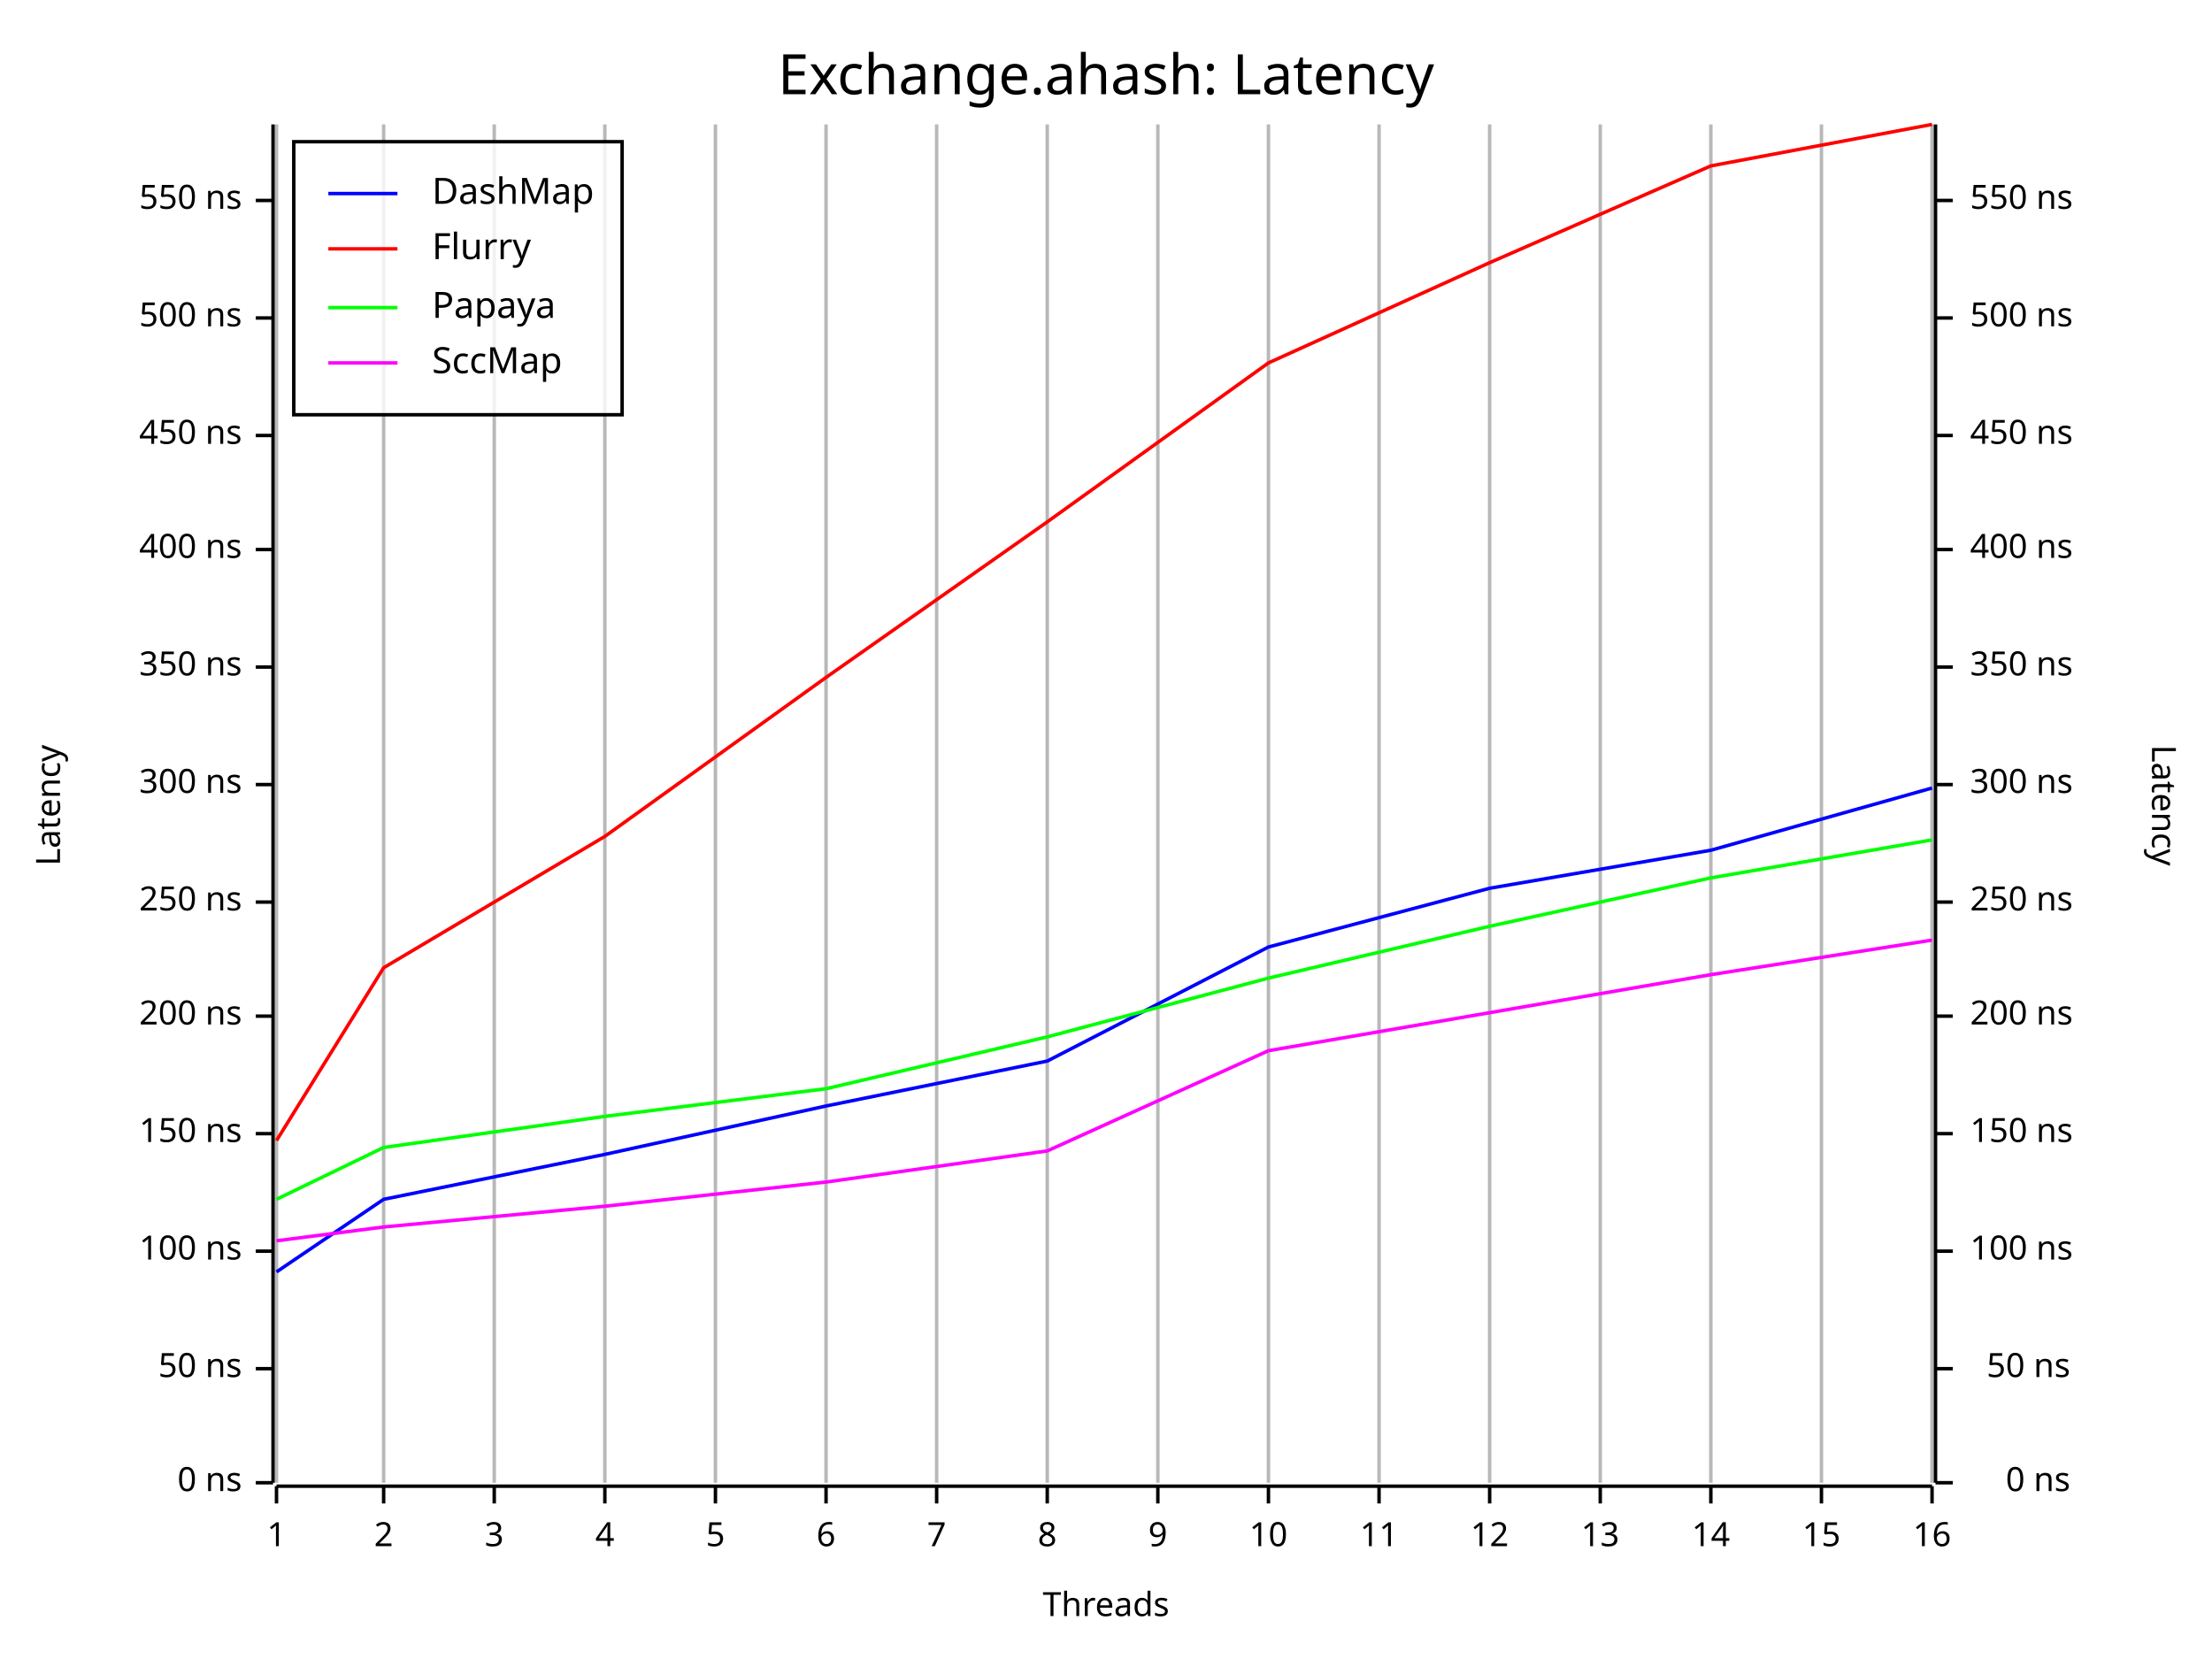
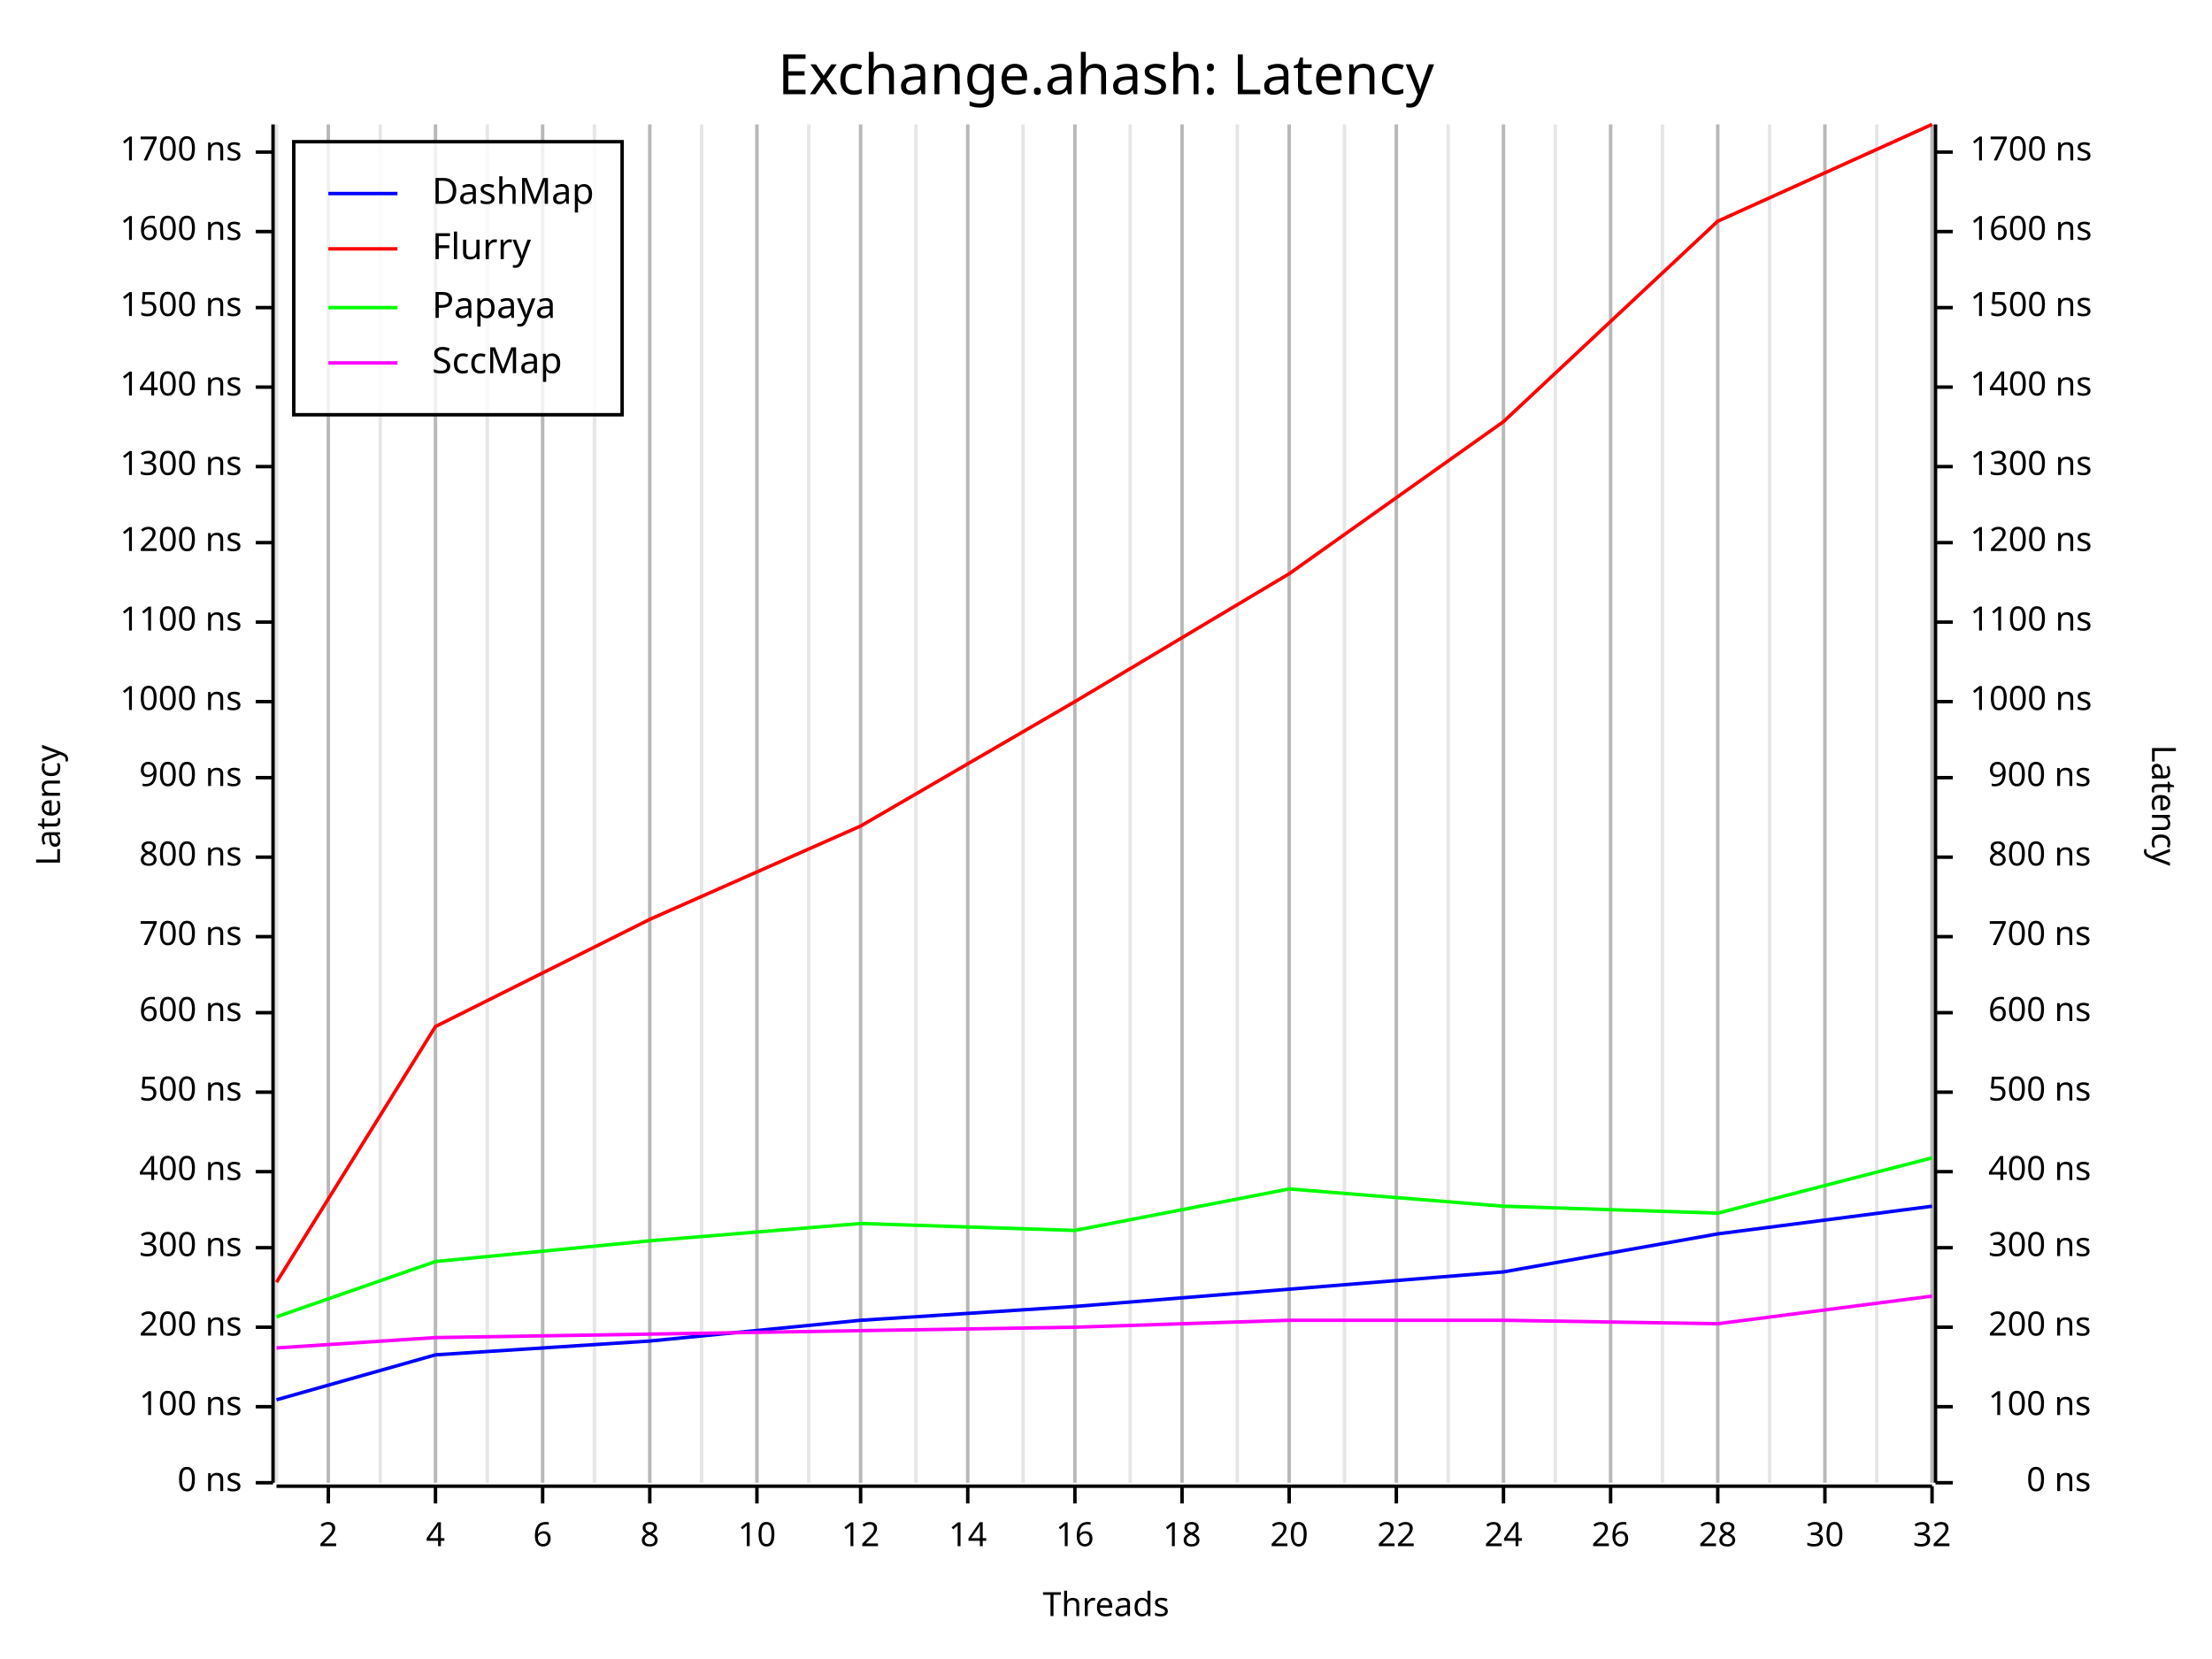
<svg xmlns="http://www.w3.org/2000/svg" width="640" height="480" viewBox="0 0 640 480">
  <rect x="0" y="0" width="640" height="480" opacity="1" fill="#FFFFFF" stroke="none" />
  <text x="320" y="15" dy="0.76em" text-anchor="middle" font-family="Fira Code" font-size="16.129" opacity="1" fill="#000000">
Exchange.ahash: Latency
</text>
  <line opacity="0.1" stroke="#000000" stroke-width="1" x1="80" y1="429" x2="80" y2="36" />
-   <line opacity="0.1" stroke="#000000" stroke-width="1" x1="111" y1="429" x2="111" y2="36" />
-   <line opacity="0.1" stroke="#000000" stroke-width="1" x1="143" y1="429" x2="143" y2="36" />
-   <line opacity="0.1" stroke="#000000" stroke-width="1" x1="175" y1="429" x2="175" y2="36" />
-   <line opacity="0.1" stroke="#000000" stroke-width="1" x1="207" y1="429" x2="207" y2="36" />
-   <line opacity="0.1" stroke="#000000" stroke-width="1" x1="239" y1="429" x2="239" y2="36" />
-   <line opacity="0.1" stroke="#000000" stroke-width="1" x1="271" y1="429" x2="271" y2="36" />
-   <line opacity="0.1" stroke="#000000" stroke-width="1" x1="303" y1="429" x2="303" y2="36" />
-   <line opacity="0.1" stroke="#000000" stroke-width="1" x1="335" y1="429" x2="335" y2="36" />
-   <line opacity="0.1" stroke="#000000" stroke-width="1" x1="367" y1="429" x2="367" y2="36" />
-   <line opacity="0.1" stroke="#000000" stroke-width="1" x1="399" y1="429" x2="399" y2="36" />
-   <line opacity="0.1" stroke="#000000" stroke-width="1" x1="431" y1="429" x2="431" y2="36" />
-   <line opacity="0.1" stroke="#000000" stroke-width="1" x1="463" y1="429" x2="463" y2="36" />
-   <line opacity="0.1" stroke="#000000" stroke-width="1" x1="495" y1="429" x2="495" y2="36" />
-   <line opacity="0.1" stroke="#000000" stroke-width="1" x1="527" y1="429" x2="527" y2="36" />
+   <line opacity="0.1" stroke="#000000" stroke-width="1" x1="95" y1="429" x2="95" y2="36" />
+   <line opacity="0.1" stroke="#000000" stroke-width="1" x1="110" y1="429" x2="110" y2="36" />
+   <line opacity="0.1" stroke="#000000" stroke-width="1" x1="126" y1="429" x2="126" y2="36" />
+   <line opacity="0.1" stroke="#000000" stroke-width="1" x1="141" y1="429" x2="141" y2="36" />
+   <line opacity="0.1" stroke="#000000" stroke-width="1" x1="157" y1="429" x2="157" y2="36" />
+   <line opacity="0.1" stroke="#000000" stroke-width="1" x1="172" y1="429" x2="172" y2="36" />
+   <line opacity="0.1" stroke="#000000" stroke-width="1" x1="188" y1="429" x2="188" y2="36" />
+   <line opacity="0.1" stroke="#000000" stroke-width="1" x1="203" y1="429" x2="203" y2="36" />
+   <line opacity="0.1" stroke="#000000" stroke-width="1" x1="219" y1="429" x2="219" y2="36" />
+   <line opacity="0.1" stroke="#000000" stroke-width="1" x1="234" y1="429" x2="234" y2="36" />
+   <line opacity="0.1" stroke="#000000" stroke-width="1" x1="249" y1="429" x2="249" y2="36" />
+   <line opacity="0.1" stroke="#000000" stroke-width="1" x1="265" y1="429" x2="265" y2="36" />
+   <line opacity="0.1" stroke="#000000" stroke-width="1" x1="280" y1="429" x2="280" y2="36" />
+   <line opacity="0.1" stroke="#000000" stroke-width="1" x1="296" y1="429" x2="296" y2="36" />
+   <line opacity="0.1" stroke="#000000" stroke-width="1" x1="311" y1="429" x2="311" y2="36" />
+   <line opacity="0.1" stroke="#000000" stroke-width="1" x1="327" y1="429" x2="327" y2="36" />
+   <line opacity="0.1" stroke="#000000" stroke-width="1" x1="342" y1="429" x2="342" y2="36" />
+   <line opacity="0.1" stroke="#000000" stroke-width="1" x1="358" y1="429" x2="358" y2="36" />
+   <line opacity="0.1" stroke="#000000" stroke-width="1" x1="373" y1="429" x2="373" y2="36" />
+   <line opacity="0.1" stroke="#000000" stroke-width="1" x1="389" y1="429" x2="389" y2="36" />
+   <line opacity="0.1" stroke="#000000" stroke-width="1" x1="404" y1="429" x2="404" y2="36" />
+   <line opacity="0.1" stroke="#000000" stroke-width="1" x1="419" y1="429" x2="419" y2="36" />
+   <line opacity="0.1" stroke="#000000" stroke-width="1" x1="435" y1="429" x2="435" y2="36" />
+   <line opacity="0.1" stroke="#000000" stroke-width="1" x1="450" y1="429" x2="450" y2="36" />
+   <line opacity="0.1" stroke="#000000" stroke-width="1" x1="466" y1="429" x2="466" y2="36" />
+   <line opacity="0.1" stroke="#000000" stroke-width="1" x1="481" y1="429" x2="481" y2="36" />
+   <line opacity="0.1" stroke="#000000" stroke-width="1" x1="497" y1="429" x2="497" y2="36" />
+   <line opacity="0.1" stroke="#000000" stroke-width="1" x1="512" y1="429" x2="512" y2="36" />
+   <line opacity="0.1" stroke="#000000" stroke-width="1" x1="528" y1="429" x2="528" y2="36" />
+   <line opacity="0.1" stroke="#000000" stroke-width="1" x1="543" y1="429" x2="543" y2="36" />
  <line opacity="0.1" stroke="#000000" stroke-width="1" x1="559" y1="429" x2="559" y2="36" />
  <text x="10" y="233" dy="0.76em" text-anchor="middle" font-family="sans-serif" font-size="9.677" opacity="1" fill="#000000" transform="rotate(270, 10, 233)">
Latency
</text>
  <text x="320" y="470" dy="-0.5ex" text-anchor="middle" font-family="sans-serif" font-size="9.677" opacity="1" fill="#000000">
Threads
</text>
  <text x="630" y="233" dy="0.76em" text-anchor="middle" font-family="sans-serif" font-size="9.677" opacity="1" fill="#000000" transform="rotate(90, 630, 233)">
Latency
</text>
-   <line opacity="0.2" stroke="#000000" stroke-width="1" x1="80" y1="429" x2="80" y2="36" />
-   <line opacity="0.2" stroke="#000000" stroke-width="1" x1="111" y1="429" x2="111" y2="36" />
-   <line opacity="0.2" stroke="#000000" stroke-width="1" x1="143" y1="429" x2="143" y2="36" />
-   <line opacity="0.2" stroke="#000000" stroke-width="1" x1="175" y1="429" x2="175" y2="36" />
-   <line opacity="0.2" stroke="#000000" stroke-width="1" x1="207" y1="429" x2="207" y2="36" />
-   <line opacity="0.2" stroke="#000000" stroke-width="1" x1="239" y1="429" x2="239" y2="36" />
-   <line opacity="0.2" stroke="#000000" stroke-width="1" x1="271" y1="429" x2="271" y2="36" />
-   <line opacity="0.2" stroke="#000000" stroke-width="1" x1="303" y1="429" x2="303" y2="36" />
-   <line opacity="0.2" stroke="#000000" stroke-width="1" x1="335" y1="429" x2="335" y2="36" />
-   <line opacity="0.2" stroke="#000000" stroke-width="1" x1="367" y1="429" x2="367" y2="36" />
-   <line opacity="0.2" stroke="#000000" stroke-width="1" x1="399" y1="429" x2="399" y2="36" />
-   <line opacity="0.2" stroke="#000000" stroke-width="1" x1="431" y1="429" x2="431" y2="36" />
-   <line opacity="0.2" stroke="#000000" stroke-width="1" x1="463" y1="429" x2="463" y2="36" />
-   <line opacity="0.2" stroke="#000000" stroke-width="1" x1="495" y1="429" x2="495" y2="36" />
-   <line opacity="0.2" stroke="#000000" stroke-width="1" x1="527" y1="429" x2="527" y2="36" />
+   <line opacity="0.2" stroke="#000000" stroke-width="1" x1="95" y1="429" x2="95" y2="36" />
+   <line opacity="0.2" stroke="#000000" stroke-width="1" x1="126" y1="429" x2="126" y2="36" />
+   <line opacity="0.2" stroke="#000000" stroke-width="1" x1="157" y1="429" x2="157" y2="36" />
+   <line opacity="0.2" stroke="#000000" stroke-width="1" x1="188" y1="429" x2="188" y2="36" />
+   <line opacity="0.2" stroke="#000000" stroke-width="1" x1="219" y1="429" x2="219" y2="36" />
+   <line opacity="0.2" stroke="#000000" stroke-width="1" x1="249" y1="429" x2="249" y2="36" />
+   <line opacity="0.2" stroke="#000000" stroke-width="1" x1="280" y1="429" x2="280" y2="36" />
+   <line opacity="0.2" stroke="#000000" stroke-width="1" x1="311" y1="429" x2="311" y2="36" />
+   <line opacity="0.2" stroke="#000000" stroke-width="1" x1="342" y1="429" x2="342" y2="36" />
+   <line opacity="0.2" stroke="#000000" stroke-width="1" x1="373" y1="429" x2="373" y2="36" />
+   <line opacity="0.2" stroke="#000000" stroke-width="1" x1="404" y1="429" x2="404" y2="36" />
+   <line opacity="0.2" stroke="#000000" stroke-width="1" x1="435" y1="429" x2="435" y2="36" />
+   <line opacity="0.2" stroke="#000000" stroke-width="1" x1="466" y1="429" x2="466" y2="36" />
+   <line opacity="0.2" stroke="#000000" stroke-width="1" x1="497" y1="429" x2="497" y2="36" />
+   <line opacity="0.2" stroke="#000000" stroke-width="1" x1="528" y1="429" x2="528" y2="36" />
  <line opacity="0.2" stroke="#000000" stroke-width="1" x1="559" y1="429" x2="559" y2="36" />
  <polyline fill="none" opacity="1" stroke="#000000" stroke-width="1" points="79,36 79,429 " />
  <text x="70" y="429" dy="0.5ex" text-anchor="end" font-family="sans-serif" font-size="9.677" opacity="1" fill="#000000">
0 ns
</text>
  <polyline fill="none" opacity="1" stroke="#000000" stroke-width="1" points="74,429 79,429 " />
-   <text x="70" y="396" dy="0.5ex" text-anchor="end" font-family="sans-serif" font-size="9.677" opacity="1" fill="#000000">
- 50 ns
- </text>
-   <polyline fill="none" opacity="1" stroke="#000000" stroke-width="1" points="74,396 79,396 " />
-   <text x="70" y="362" dy="0.5ex" text-anchor="end" font-family="sans-serif" font-size="9.677" opacity="1" fill="#000000">
+   <text x="70" y="407" dy="0.5ex" text-anchor="end" font-family="sans-serif" font-size="9.677" opacity="1" fill="#000000">
100 ns
</text>
-   <polyline fill="none" opacity="1" stroke="#000000" stroke-width="1" points="74,362 79,362 " />
-   <text x="70" y="328" dy="0.5ex" text-anchor="end" font-family="sans-serif" font-size="9.677" opacity="1" fill="#000000">
- 150 ns
- </text>
-   <polyline fill="none" opacity="1" stroke="#000000" stroke-width="1" points="74,328 79,328 " />
-   <text x="70" y="294" dy="0.5ex" text-anchor="end" font-family="sans-serif" font-size="9.677" opacity="1" fill="#000000">
+   <polyline fill="none" opacity="1" stroke="#000000" stroke-width="1" points="74,407 79,407 " />
+   <text x="70" y="384" dy="0.5ex" text-anchor="end" font-family="sans-serif" font-size="9.677" opacity="1" fill="#000000">
200 ns
</text>
-   <polyline fill="none" opacity="1" stroke="#000000" stroke-width="1" points="74,294 79,294 " />
-   <text x="70" y="261" dy="0.5ex" text-anchor="end" font-family="sans-serif" font-size="9.677" opacity="1" fill="#000000">
- 250 ns
- </text>
-   <polyline fill="none" opacity="1" stroke="#000000" stroke-width="1" points="74,261 79,261 " />
-   <text x="70" y="227" dy="0.5ex" text-anchor="end" font-family="sans-serif" font-size="9.677" opacity="1" fill="#000000">
+   <polyline fill="none" opacity="1" stroke="#000000" stroke-width="1" points="74,384 79,384 " />
+   <text x="70" y="361" dy="0.5ex" text-anchor="end" font-family="sans-serif" font-size="9.677" opacity="1" fill="#000000">
300 ns
</text>
-   <polyline fill="none" opacity="1" stroke="#000000" stroke-width="1" points="74,227 79,227 " />
-   <text x="70" y="193" dy="0.5ex" text-anchor="end" font-family="sans-serif" font-size="9.677" opacity="1" fill="#000000">
- 350 ns
- </text>
-   <polyline fill="none" opacity="1" stroke="#000000" stroke-width="1" points="74,193 79,193 " />
-   <text x="70" y="159" dy="0.5ex" text-anchor="end" font-family="sans-serif" font-size="9.677" opacity="1" fill="#000000">
+   <polyline fill="none" opacity="1" stroke="#000000" stroke-width="1" points="74,361 79,361 " />
+   <text x="70" y="339" dy="0.5ex" text-anchor="end" font-family="sans-serif" font-size="9.677" opacity="1" fill="#000000">
400 ns
</text>
-   <polyline fill="none" opacity="1" stroke="#000000" stroke-width="1" points="74,159 79,159 " />
-   <text x="70" y="126" dy="0.5ex" text-anchor="end" font-family="sans-serif" font-size="9.677" opacity="1" fill="#000000">
- 450 ns
- </text>
-   <polyline fill="none" opacity="1" stroke="#000000" stroke-width="1" points="74,126 79,126 " />
-   <text x="70" y="92" dy="0.5ex" text-anchor="end" font-family="sans-serif" font-size="9.677" opacity="1" fill="#000000">
+   <polyline fill="none" opacity="1" stroke="#000000" stroke-width="1" points="74,339 79,339 " />
+   <text x="70" y="316" dy="0.5ex" text-anchor="end" font-family="sans-serif" font-size="9.677" opacity="1" fill="#000000">
500 ns
</text>
-   <polyline fill="none" opacity="1" stroke="#000000" stroke-width="1" points="74,92 79,92 " />
-   <text x="70" y="58" dy="0.5ex" text-anchor="end" font-family="sans-serif" font-size="9.677" opacity="1" fill="#000000">
- 550 ns
- </text>
-   <polyline fill="none" opacity="1" stroke="#000000" stroke-width="1" points="74,58 79,58 " />
+   <polyline fill="none" opacity="1" stroke="#000000" stroke-width="1" points="74,316 79,316 " />
+   <text x="70" y="293" dy="0.5ex" text-anchor="end" font-family="sans-serif" font-size="9.677" opacity="1" fill="#000000">
+ 600 ns
+ </text>
+   <polyline fill="none" opacity="1" stroke="#000000" stroke-width="1" points="74,293 79,293 " />
+   <text x="70" y="271" dy="0.5ex" text-anchor="end" font-family="sans-serif" font-size="9.677" opacity="1" fill="#000000">
+ 700 ns
+ </text>
+   <polyline fill="none" opacity="1" stroke="#000000" stroke-width="1" points="74,271 79,271 " />
+   <text x="70" y="248" dy="0.5ex" text-anchor="end" font-family="sans-serif" font-size="9.677" opacity="1" fill="#000000">
+ 800 ns
+ </text>
+   <polyline fill="none" opacity="1" stroke="#000000" stroke-width="1" points="74,248 79,248 " />
+   <text x="70" y="225" dy="0.5ex" text-anchor="end" font-family="sans-serif" font-size="9.677" opacity="1" fill="#000000">
+ 900 ns
+ </text>
+   <polyline fill="none" opacity="1" stroke="#000000" stroke-width="1" points="74,225 79,225 " />
+   <text x="70" y="203" dy="0.5ex" text-anchor="end" font-family="sans-serif" font-size="9.677" opacity="1" fill="#000000">
+ 1000 ns
+ </text>
+   <polyline fill="none" opacity="1" stroke="#000000" stroke-width="1" points="74,203 79,203 " />
+   <text x="70" y="180" dy="0.5ex" text-anchor="end" font-family="sans-serif" font-size="9.677" opacity="1" fill="#000000">
+ 1100 ns
+ </text>
+   <polyline fill="none" opacity="1" stroke="#000000" stroke-width="1" points="74,180 79,180 " />
+   <text x="70" y="157" dy="0.5ex" text-anchor="end" font-family="sans-serif" font-size="9.677" opacity="1" fill="#000000">
+ 1200 ns
+ </text>
+   <polyline fill="none" opacity="1" stroke="#000000" stroke-width="1" points="74,157 79,157 " />
+   <text x="70" y="135" dy="0.5ex" text-anchor="end" font-family="sans-serif" font-size="9.677" opacity="1" fill="#000000">
+ 1300 ns
+ </text>
+   <polyline fill="none" opacity="1" stroke="#000000" stroke-width="1" points="74,135 79,135 " />
+   <text x="70" y="112" dy="0.5ex" text-anchor="end" font-family="sans-serif" font-size="9.677" opacity="1" fill="#000000">
+ 1400 ns
+ </text>
+   <polyline fill="none" opacity="1" stroke="#000000" stroke-width="1" points="74,112 79,112 " />
+   <text x="70" y="89" dy="0.5ex" text-anchor="end" font-family="sans-serif" font-size="9.677" opacity="1" fill="#000000">
+ 1500 ns
+ </text>
+   <polyline fill="none" opacity="1" stroke="#000000" stroke-width="1" points="74,89 79,89 " />
+   <text x="70" y="67" dy="0.5ex" text-anchor="end" font-family="sans-serif" font-size="9.677" opacity="1" fill="#000000">
+ 1600 ns
+ </text>
+   <polyline fill="none" opacity="1" stroke="#000000" stroke-width="1" points="74,67 79,67 " />
+   <text x="70" y="44" dy="0.5ex" text-anchor="end" font-family="sans-serif" font-size="9.677" opacity="1" fill="#000000">
+ 1700 ns
+ </text>
+   <polyline fill="none" opacity="1" stroke="#000000" stroke-width="1" points="74,44 79,44 " />
  <polyline fill="none" opacity="1" stroke="#000000" stroke-width="1" points="80,430 559,430 " />
-   <text x="80" y="440" dy="0.76em" text-anchor="middle" font-family="sans-serif" font-size="9.677" opacity="1" fill="#000000">
- 1
- </text>
-   <polyline fill="none" opacity="1" stroke="#000000" stroke-width="1" points="80,430 80,435 " />
-   <text x="111" y="440" dy="0.76em" text-anchor="middle" font-family="sans-serif" font-size="9.677" opacity="1" fill="#000000">
+   <text x="95" y="440" dy="0.76em" text-anchor="middle" font-family="sans-serif" font-size="9.677" opacity="1" fill="#000000">
2
</text>
-   <polyline fill="none" opacity="1" stroke="#000000" stroke-width="1" points="111,430 111,435 " />
-   <text x="143" y="440" dy="0.76em" text-anchor="middle" font-family="sans-serif" font-size="9.677" opacity="1" fill="#000000">
- 3
- </text>
-   <polyline fill="none" opacity="1" stroke="#000000" stroke-width="1" points="143,430 143,435 " />
-   <text x="175" y="440" dy="0.76em" text-anchor="middle" font-family="sans-serif" font-size="9.677" opacity="1" fill="#000000">
+   <polyline fill="none" opacity="1" stroke="#000000" stroke-width="1" points="95,430 95,435 " />
+   <text x="126" y="440" dy="0.76em" text-anchor="middle" font-family="sans-serif" font-size="9.677" opacity="1" fill="#000000">
4
</text>
-   <polyline fill="none" opacity="1" stroke="#000000" stroke-width="1" points="175,430 175,435 " />
-   <text x="207" y="440" dy="0.76em" text-anchor="middle" font-family="sans-serif" font-size="9.677" opacity="1" fill="#000000">
- 5
- </text>
-   <polyline fill="none" opacity="1" stroke="#000000" stroke-width="1" points="207,430 207,435 " />
-   <text x="239" y="440" dy="0.76em" text-anchor="middle" font-family="sans-serif" font-size="9.677" opacity="1" fill="#000000">
+   <polyline fill="none" opacity="1" stroke="#000000" stroke-width="1" points="126,430 126,435 " />
+   <text x="157" y="440" dy="0.76em" text-anchor="middle" font-family="sans-serif" font-size="9.677" opacity="1" fill="#000000">
6
</text>
-   <polyline fill="none" opacity="1" stroke="#000000" stroke-width="1" points="239,430 239,435 " />
-   <text x="271" y="440" dy="0.76em" text-anchor="middle" font-family="sans-serif" font-size="9.677" opacity="1" fill="#000000">
- 7
- </text>
-   <polyline fill="none" opacity="1" stroke="#000000" stroke-width="1" points="271,430 271,435 " />
-   <text x="303" y="440" dy="0.76em" text-anchor="middle" font-family="sans-serif" font-size="9.677" opacity="1" fill="#000000">
+   <polyline fill="none" opacity="1" stroke="#000000" stroke-width="1" points="157,430 157,435 " />
+   <text x="188" y="440" dy="0.76em" text-anchor="middle" font-family="sans-serif" font-size="9.677" opacity="1" fill="#000000">
8
</text>
-   <polyline fill="none" opacity="1" stroke="#000000" stroke-width="1" points="303,430 303,435 " />
-   <text x="335" y="440" dy="0.76em" text-anchor="middle" font-family="sans-serif" font-size="9.677" opacity="1" fill="#000000">
- 9
- </text>
-   <polyline fill="none" opacity="1" stroke="#000000" stroke-width="1" points="335,430 335,435 " />
-   <text x="367" y="440" dy="0.76em" text-anchor="middle" font-family="sans-serif" font-size="9.677" opacity="1" fill="#000000">
+   <polyline fill="none" opacity="1" stroke="#000000" stroke-width="1" points="188,430 188,435 " />
+   <text x="219" y="440" dy="0.76em" text-anchor="middle" font-family="sans-serif" font-size="9.677" opacity="1" fill="#000000">
10
</text>
-   <polyline fill="none" opacity="1" stroke="#000000" stroke-width="1" points="367,430 367,435 " />
-   <text x="399" y="440" dy="0.76em" text-anchor="middle" font-family="sans-serif" font-size="9.677" opacity="1" fill="#000000">
- 11
- </text>
-   <polyline fill="none" opacity="1" stroke="#000000" stroke-width="1" points="399,430 399,435 " />
-   <text x="431" y="440" dy="0.76em" text-anchor="middle" font-family="sans-serif" font-size="9.677" opacity="1" fill="#000000">
+   <polyline fill="none" opacity="1" stroke="#000000" stroke-width="1" points="219,430 219,435 " />
+   <text x="249" y="440" dy="0.76em" text-anchor="middle" font-family="sans-serif" font-size="9.677" opacity="1" fill="#000000">
12
</text>
-   <polyline fill="none" opacity="1" stroke="#000000" stroke-width="1" points="431,430 431,435 " />
-   <text x="463" y="440" dy="0.76em" text-anchor="middle" font-family="sans-serif" font-size="9.677" opacity="1" fill="#000000">
- 13
- </text>
-   <polyline fill="none" opacity="1" stroke="#000000" stroke-width="1" points="463,430 463,435 " />
-   <text x="495" y="440" dy="0.76em" text-anchor="middle" font-family="sans-serif" font-size="9.677" opacity="1" fill="#000000">
+   <polyline fill="none" opacity="1" stroke="#000000" stroke-width="1" points="249,430 249,435 " />
+   <text x="280" y="440" dy="0.76em" text-anchor="middle" font-family="sans-serif" font-size="9.677" opacity="1" fill="#000000">
14
</text>
-   <polyline fill="none" opacity="1" stroke="#000000" stroke-width="1" points="495,430 495,435 " />
-   <text x="527" y="440" dy="0.76em" text-anchor="middle" font-family="sans-serif" font-size="9.677" opacity="1" fill="#000000">
- 15
- </text>
-   <polyline fill="none" opacity="1" stroke="#000000" stroke-width="1" points="527,430 527,435 " />
+   <polyline fill="none" opacity="1" stroke="#000000" stroke-width="1" points="280,430 280,435 " />
+   <text x="311" y="440" dy="0.76em" text-anchor="middle" font-family="sans-serif" font-size="9.677" opacity="1" fill="#000000">
+ 16
+ </text>
+   <polyline fill="none" opacity="1" stroke="#000000" stroke-width="1" points="311,430 311,435 " />
+   <text x="342" y="440" dy="0.76em" text-anchor="middle" font-family="sans-serif" font-size="9.677" opacity="1" fill="#000000">
+ 18
+ </text>
+   <polyline fill="none" opacity="1" stroke="#000000" stroke-width="1" points="342,430 342,435 " />
+   <text x="373" y="440" dy="0.76em" text-anchor="middle" font-family="sans-serif" font-size="9.677" opacity="1" fill="#000000">
+ 20
+ </text>
+   <polyline fill="none" opacity="1" stroke="#000000" stroke-width="1" points="373,430 373,435 " />
+   <text x="404" y="440" dy="0.76em" text-anchor="middle" font-family="sans-serif" font-size="9.677" opacity="1" fill="#000000">
+ 22
+ </text>
+   <polyline fill="none" opacity="1" stroke="#000000" stroke-width="1" points="404,430 404,435 " />
+   <text x="435" y="440" dy="0.76em" text-anchor="middle" font-family="sans-serif" font-size="9.677" opacity="1" fill="#000000">
+ 24
+ </text>
+   <polyline fill="none" opacity="1" stroke="#000000" stroke-width="1" points="435,430 435,435 " />
+   <text x="466" y="440" dy="0.76em" text-anchor="middle" font-family="sans-serif" font-size="9.677" opacity="1" fill="#000000">
+ 26
+ </text>
+   <polyline fill="none" opacity="1" stroke="#000000" stroke-width="1" points="466,430 466,435 " />
+   <text x="497" y="440" dy="0.76em" text-anchor="middle" font-family="sans-serif" font-size="9.677" opacity="1" fill="#000000">
+ 28
+ </text>
+   <polyline fill="none" opacity="1" stroke="#000000" stroke-width="1" points="497,430 497,435 " />
+   <text x="528" y="440" dy="0.76em" text-anchor="middle" font-family="sans-serif" font-size="9.677" opacity="1" fill="#000000">
+ 30
+ </text>
+   <polyline fill="none" opacity="1" stroke="#000000" stroke-width="1" points="528,430 528,435 " />
  <text x="559" y="440" dy="0.76em" text-anchor="middle" font-family="sans-serif" font-size="9.677" opacity="1" fill="#000000">
- 16
+ 32
</text>
  <polyline fill="none" opacity="1" stroke="#000000" stroke-width="1" points="559,430 559,435 " />
  <polyline fill="none" opacity="1" stroke="#000000" stroke-width="1" points="560,36 560,429 " />
-   <text x="599" y="429" dy="0.5ex" text-anchor="end" font-family="sans-serif" font-size="9.677" opacity="1" fill="#000000">
+   <text x="605" y="429" dy="0.5ex" text-anchor="end" font-family="sans-serif" font-size="9.677" opacity="1" fill="#000000">
0 ns
</text>
  <polyline fill="none" opacity="1" stroke="#000000" stroke-width="1" points="560,429 565,429 " />
-   <text x="599" y="396" dy="0.5ex" text-anchor="end" font-family="sans-serif" font-size="9.677" opacity="1" fill="#000000">
- 50 ns
- </text>
-   <polyline fill="none" opacity="1" stroke="#000000" stroke-width="1" points="560,396 565,396 " />
-   <text x="570" y="362" dy="0.5ex" text-anchor="start" font-family="sans-serif" font-size="9.677" opacity="1" fill="#000000">
+   <text x="605" y="407" dy="0.5ex" text-anchor="end" font-family="sans-serif" font-size="9.677" opacity="1" fill="#000000">
100 ns
</text>
-   <polyline fill="none" opacity="1" stroke="#000000" stroke-width="1" points="560,362 565,362 " />
-   <text x="570" y="328" dy="0.5ex" text-anchor="start" font-family="sans-serif" font-size="9.677" opacity="1" fill="#000000">
- 150 ns
- </text>
-   <polyline fill="none" opacity="1" stroke="#000000" stroke-width="1" points="560,328 565,328 " />
-   <text x="570" y="294" dy="0.5ex" text-anchor="start" font-family="sans-serif" font-size="9.677" opacity="1" fill="#000000">
+   <polyline fill="none" opacity="1" stroke="#000000" stroke-width="1" points="560,407 565,407 " />
+   <text x="605" y="384" dy="0.5ex" text-anchor="end" font-family="sans-serif" font-size="9.677" opacity="1" fill="#000000">
200 ns
</text>
-   <polyline fill="none" opacity="1" stroke="#000000" stroke-width="1" points="560,294 565,294 " />
-   <text x="570" y="261" dy="0.5ex" text-anchor="start" font-family="sans-serif" font-size="9.677" opacity="1" fill="#000000">
- 250 ns
- </text>
-   <polyline fill="none" opacity="1" stroke="#000000" stroke-width="1" points="560,261 565,261 " />
-   <text x="570" y="227" dy="0.5ex" text-anchor="start" font-family="sans-serif" font-size="9.677" opacity="1" fill="#000000">
+   <polyline fill="none" opacity="1" stroke="#000000" stroke-width="1" points="560,384 565,384 " />
+   <text x="605" y="361" dy="0.5ex" text-anchor="end" font-family="sans-serif" font-size="9.677" opacity="1" fill="#000000">
300 ns
</text>
-   <polyline fill="none" opacity="1" stroke="#000000" stroke-width="1" points="560,227 565,227 " />
-   <text x="570" y="193" dy="0.5ex" text-anchor="start" font-family="sans-serif" font-size="9.677" opacity="1" fill="#000000">
- 350 ns
- </text>
-   <polyline fill="none" opacity="1" stroke="#000000" stroke-width="1" points="560,193 565,193 " />
-   <text x="570" y="159" dy="0.5ex" text-anchor="start" font-family="sans-serif" font-size="9.677" opacity="1" fill="#000000">
+   <polyline fill="none" opacity="1" stroke="#000000" stroke-width="1" points="560,361 565,361 " />
+   <text x="605" y="339" dy="0.5ex" text-anchor="end" font-family="sans-serif" font-size="9.677" opacity="1" fill="#000000">
400 ns
</text>
-   <polyline fill="none" opacity="1" stroke="#000000" stroke-width="1" points="560,159 565,159 " />
-   <text x="570" y="126" dy="0.5ex" text-anchor="start" font-family="sans-serif" font-size="9.677" opacity="1" fill="#000000">
- 450 ns
- </text>
-   <polyline fill="none" opacity="1" stroke="#000000" stroke-width="1" points="560,126 565,126 " />
-   <text x="570" y="92" dy="0.5ex" text-anchor="start" font-family="sans-serif" font-size="9.677" opacity="1" fill="#000000">
+   <polyline fill="none" opacity="1" stroke="#000000" stroke-width="1" points="560,339 565,339 " />
+   <text x="605" y="316" dy="0.5ex" text-anchor="end" font-family="sans-serif" font-size="9.677" opacity="1" fill="#000000">
500 ns
</text>
-   <polyline fill="none" opacity="1" stroke="#000000" stroke-width="1" points="560,92 565,92 " />
-   <text x="570" y="58" dy="0.5ex" text-anchor="start" font-family="sans-serif" font-size="9.677" opacity="1" fill="#000000">
- 550 ns
- </text>
-   <polyline fill="none" opacity="1" stroke="#000000" stroke-width="1" points="560,58 565,58 " />
-   <polyline fill="none" opacity="1" stroke="#0000FF" stroke-width="1" points="80,368 111,347 175,334 239,320 303,307 367,274 431,257 495,246 559,228 " />
-   <polyline fill="none" opacity="1" stroke="#FF0000" stroke-width="1" points="80,330 111,280 175,242 239,196 303,151 367,105 431,76 495,48 559,36 " />
-   <polyline fill="none" opacity="1" stroke="#00FF00" stroke-width="1" points="80,347 111,332 175,323 239,315 303,300 367,283 431,268 495,254 559,243 " />
-   <polyline fill="none" opacity="1" stroke="#FF00FF" stroke-width="1" points="80,359 111,355 175,349 239,342 303,333 367,304 431,293 495,282 559,272 " />
+   <polyline fill="none" opacity="1" stroke="#000000" stroke-width="1" points="560,316 565,316 " />
+   <text x="605" y="293" dy="0.5ex" text-anchor="end" font-family="sans-serif" font-size="9.677" opacity="1" fill="#000000">
+ 600 ns
+ </text>
+   <polyline fill="none" opacity="1" stroke="#000000" stroke-width="1" points="560,293 565,293 " />
+   <text x="605" y="271" dy="0.5ex" text-anchor="end" font-family="sans-serif" font-size="9.677" opacity="1" fill="#000000">
+ 700 ns
+ </text>
+   <polyline fill="none" opacity="1" stroke="#000000" stroke-width="1" points="560,271 565,271 " />
+   <text x="605" y="248" dy="0.5ex" text-anchor="end" font-family="sans-serif" font-size="9.677" opacity="1" fill="#000000">
+ 800 ns
+ </text>
+   <polyline fill="none" opacity="1" stroke="#000000" stroke-width="1" points="560,248 565,248 " />
+   <text x="605" y="225" dy="0.5ex" text-anchor="end" font-family="sans-serif" font-size="9.677" opacity="1" fill="#000000">
+ 900 ns
+ </text>
+   <polyline fill="none" opacity="1" stroke="#000000" stroke-width="1" points="560,225 565,225 " />
+   <text x="570" y="203" dy="0.5ex" text-anchor="start" font-family="sans-serif" font-size="9.677" opacity="1" fill="#000000">
+ 1000 ns
+ </text>
+   <polyline fill="none" opacity="1" stroke="#000000" stroke-width="1" points="560,203 565,203 " />
+   <text x="570" y="180" dy="0.5ex" text-anchor="start" font-family="sans-serif" font-size="9.677" opacity="1" fill="#000000">
+ 1100 ns
+ </text>
+   <polyline fill="none" opacity="1" stroke="#000000" stroke-width="1" points="560,180 565,180 " />
+   <text x="570" y="157" dy="0.5ex" text-anchor="start" font-family="sans-serif" font-size="9.677" opacity="1" fill="#000000">
+ 1200 ns
+ </text>
+   <polyline fill="none" opacity="1" stroke="#000000" stroke-width="1" points="560,157 565,157 " />
+   <text x="570" y="135" dy="0.5ex" text-anchor="start" font-family="sans-serif" font-size="9.677" opacity="1" fill="#000000">
+ 1300 ns
+ </text>
+   <polyline fill="none" opacity="1" stroke="#000000" stroke-width="1" points="560,135 565,135 " />
+   <text x="570" y="112" dy="0.5ex" text-anchor="start" font-family="sans-serif" font-size="9.677" opacity="1" fill="#000000">
+ 1400 ns
+ </text>
+   <polyline fill="none" opacity="1" stroke="#000000" stroke-width="1" points="560,112 565,112 " />
+   <text x="570" y="89" dy="0.5ex" text-anchor="start" font-family="sans-serif" font-size="9.677" opacity="1" fill="#000000">
+ 1500 ns
+ </text>
+   <polyline fill="none" opacity="1" stroke="#000000" stroke-width="1" points="560,89 565,89 " />
+   <text x="570" y="67" dy="0.5ex" text-anchor="start" font-family="sans-serif" font-size="9.677" opacity="1" fill="#000000">
+ 1600 ns
+ </text>
+   <polyline fill="none" opacity="1" stroke="#000000" stroke-width="1" points="560,67 565,67 " />
+   <text x="570" y="44" dy="0.5ex" text-anchor="start" font-family="sans-serif" font-size="9.677" opacity="1" fill="#000000">
+ 1700 ns
+ </text>
+   <polyline fill="none" opacity="1" stroke="#000000" stroke-width="1" points="560,44 565,44 " />
+   <polyline fill="none" opacity="1" stroke="#0000FF" stroke-width="1" points="80,405 126,392 188,388 249,382 311,378 373,373 435,368 497,357 559,349 " />
+   <polyline fill="none" opacity="1" stroke="#FF0000" stroke-width="1" points="80,371 126,297 188,266 249,239 311,203 373,166 435,122 497,64 559,36 " />
+   <polyline fill="none" opacity="1" stroke="#00FF00" stroke-width="1" points="80,381 126,365 188,359 249,354 311,356 373,344 435,349 497,351 559,335 " />
+   <polyline fill="none" opacity="1" stroke="#FF00FF" stroke-width="1" points="80,390 126,387 188,386 249,385 311,384 373,382 435,382 497,383 559,375 " />
  <rect x="85" y="41" width="95" height="79" opacity="0.8" fill="#FFFFFF" stroke="none" />
  <rect x="85" y="41" width="95" height="79" opacity="1" fill="none" stroke="#000000" />
  <text x="125" y="51" dy="0.76em" text-anchor="start" font-family="Fira Code" font-size="10.484" opacity="1" fill="#000000">
DashMap
</text>
  <text x="125" y="67" dy="0.76em" text-anchor="start" font-family="Fira Code" font-size="10.484" opacity="1" fill="#000000">
Flurry
</text>
  <text x="125" y="84" dy="0.76em" text-anchor="start" font-family="Fira Code" font-size="10.484" opacity="1" fill="#000000">
Papaya
</text>
  <text x="125" y="100" dy="0.76em" text-anchor="start" font-family="Fira Code" font-size="10.484" opacity="1" fill="#000000">
SccMap
</text>
  <polyline fill="none" opacity="1" stroke="#0000FF" stroke-width="1" points="95,56 115,56 " />
  <polyline fill="none" opacity="1" stroke="#FF0000" stroke-width="1" points="95,72 115,72 " />
  <polyline fill="none" opacity="1" stroke="#00FF00" stroke-width="1" points="95,89 115,89 " />
  <polyline fill="none" opacity="1" stroke="#FF00FF" stroke-width="1" points="95,105 115,105 " />
</svg>
